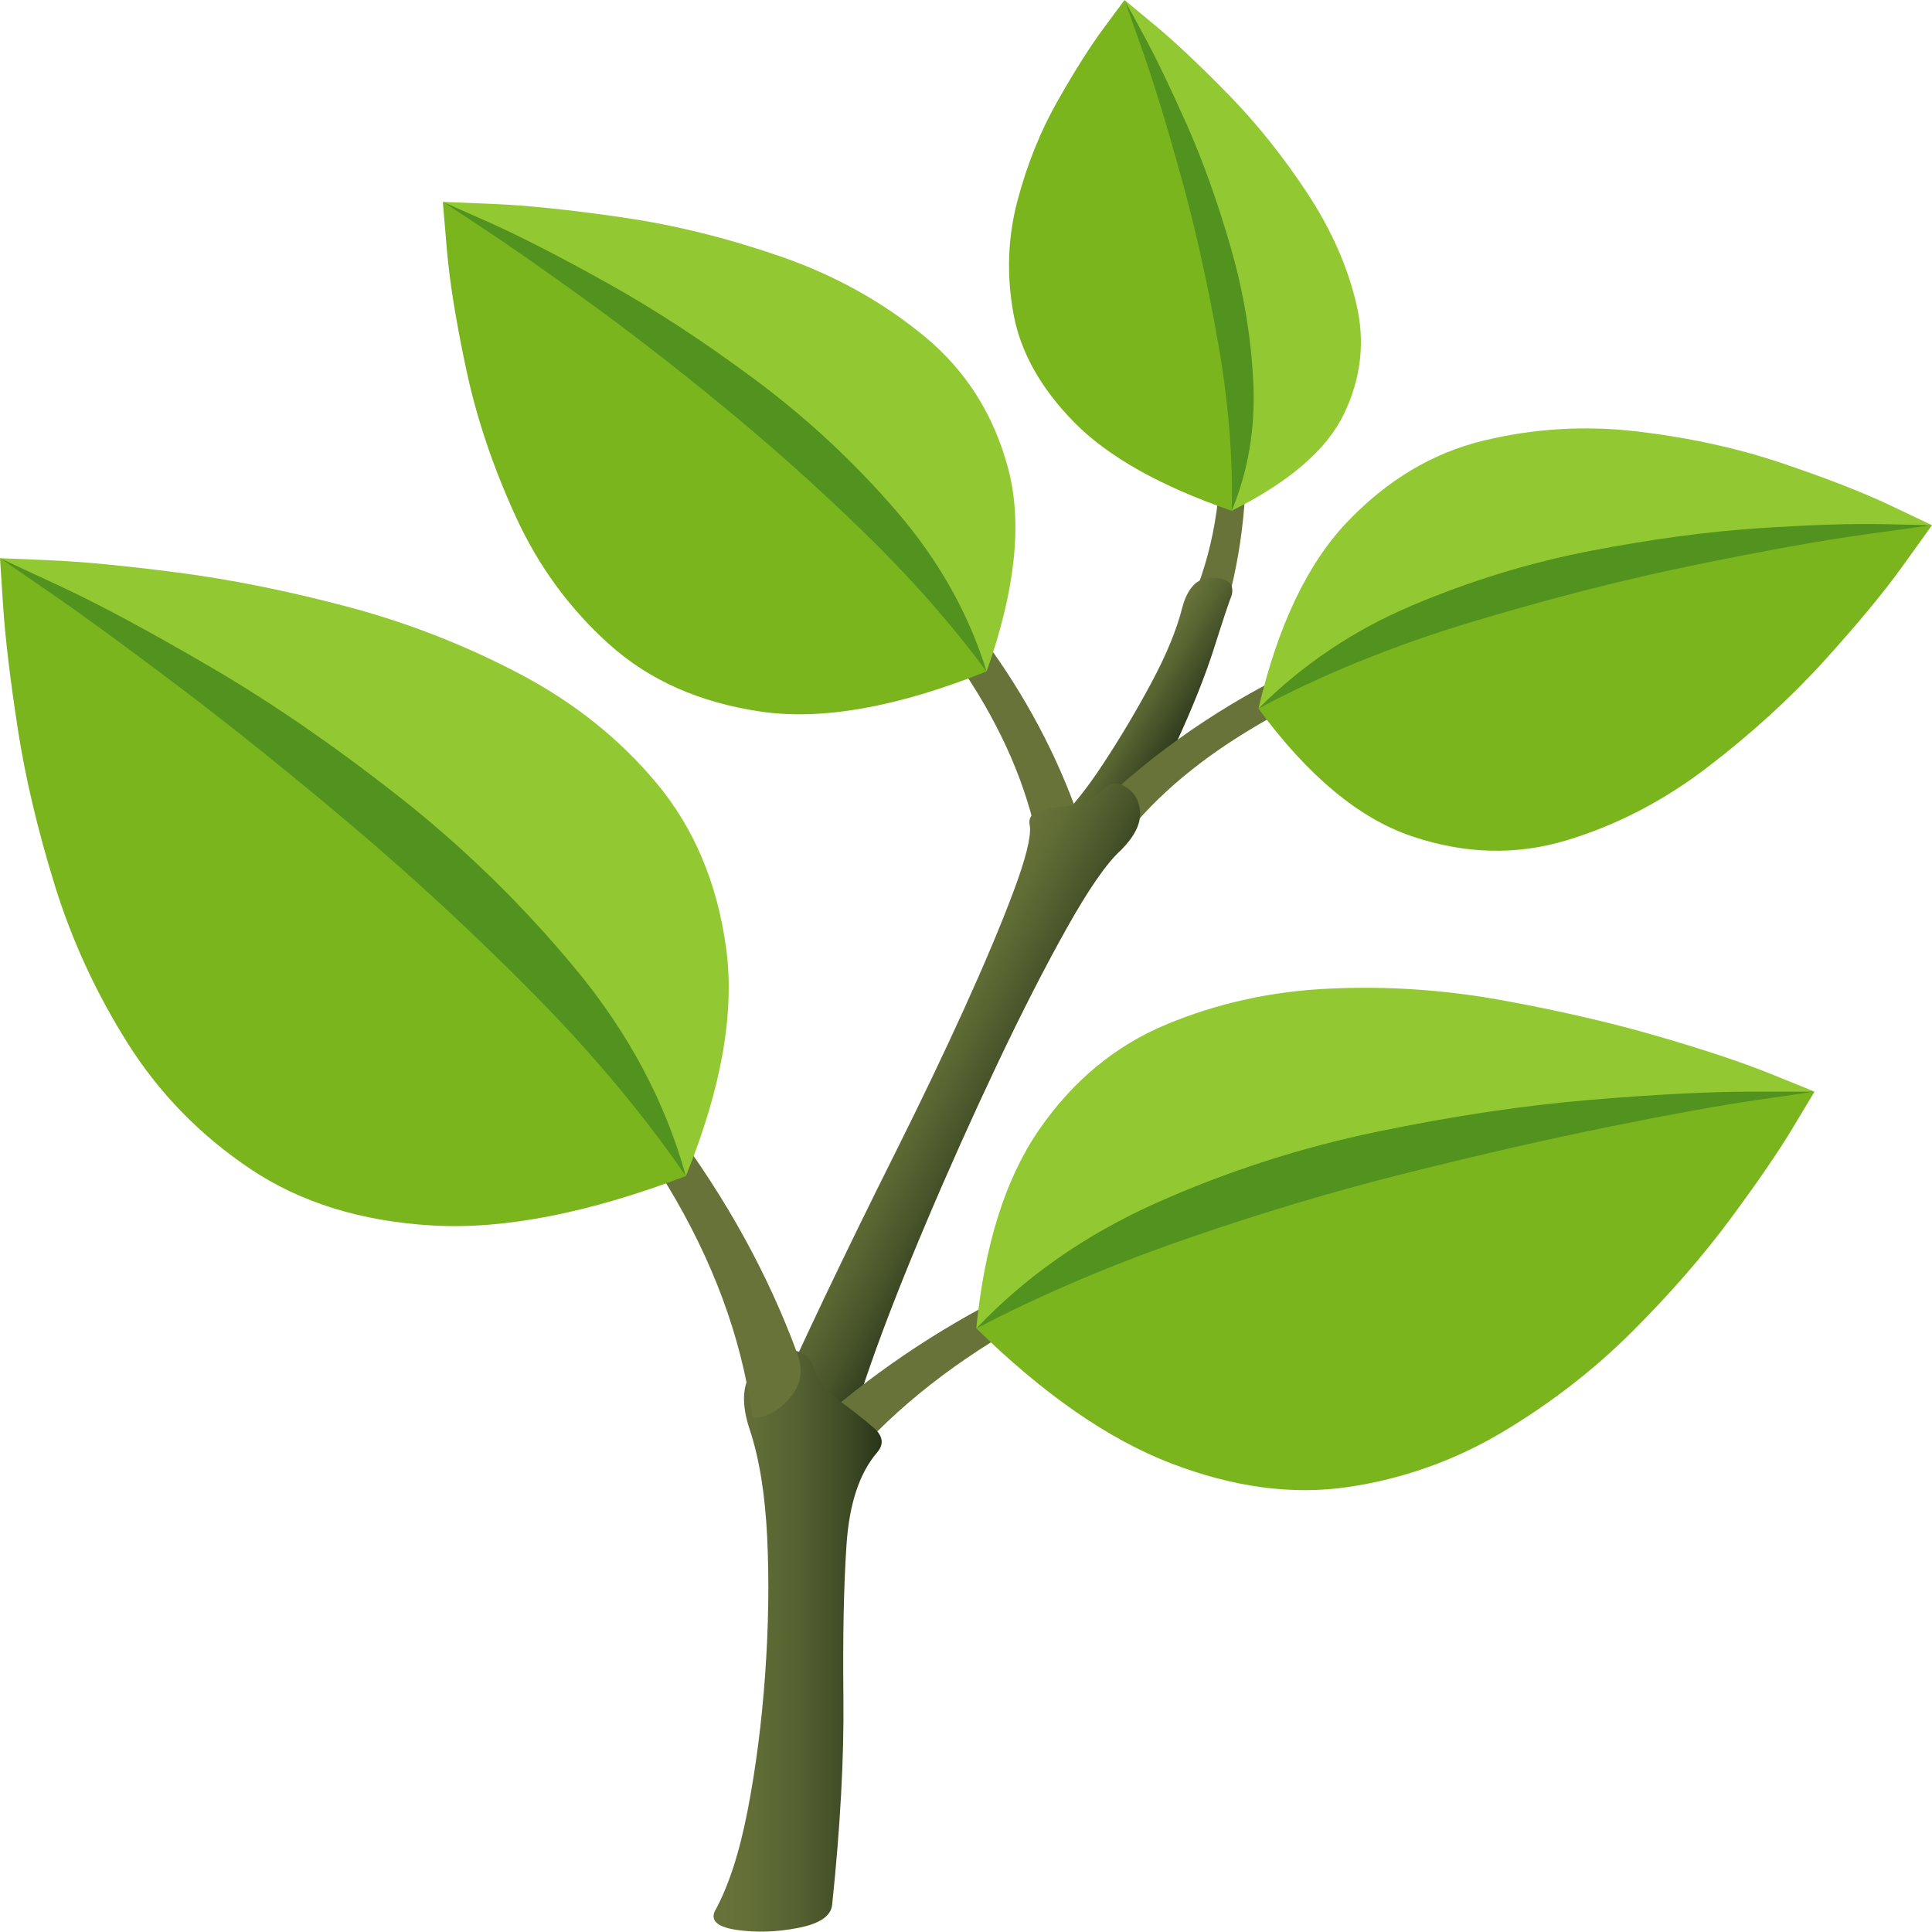
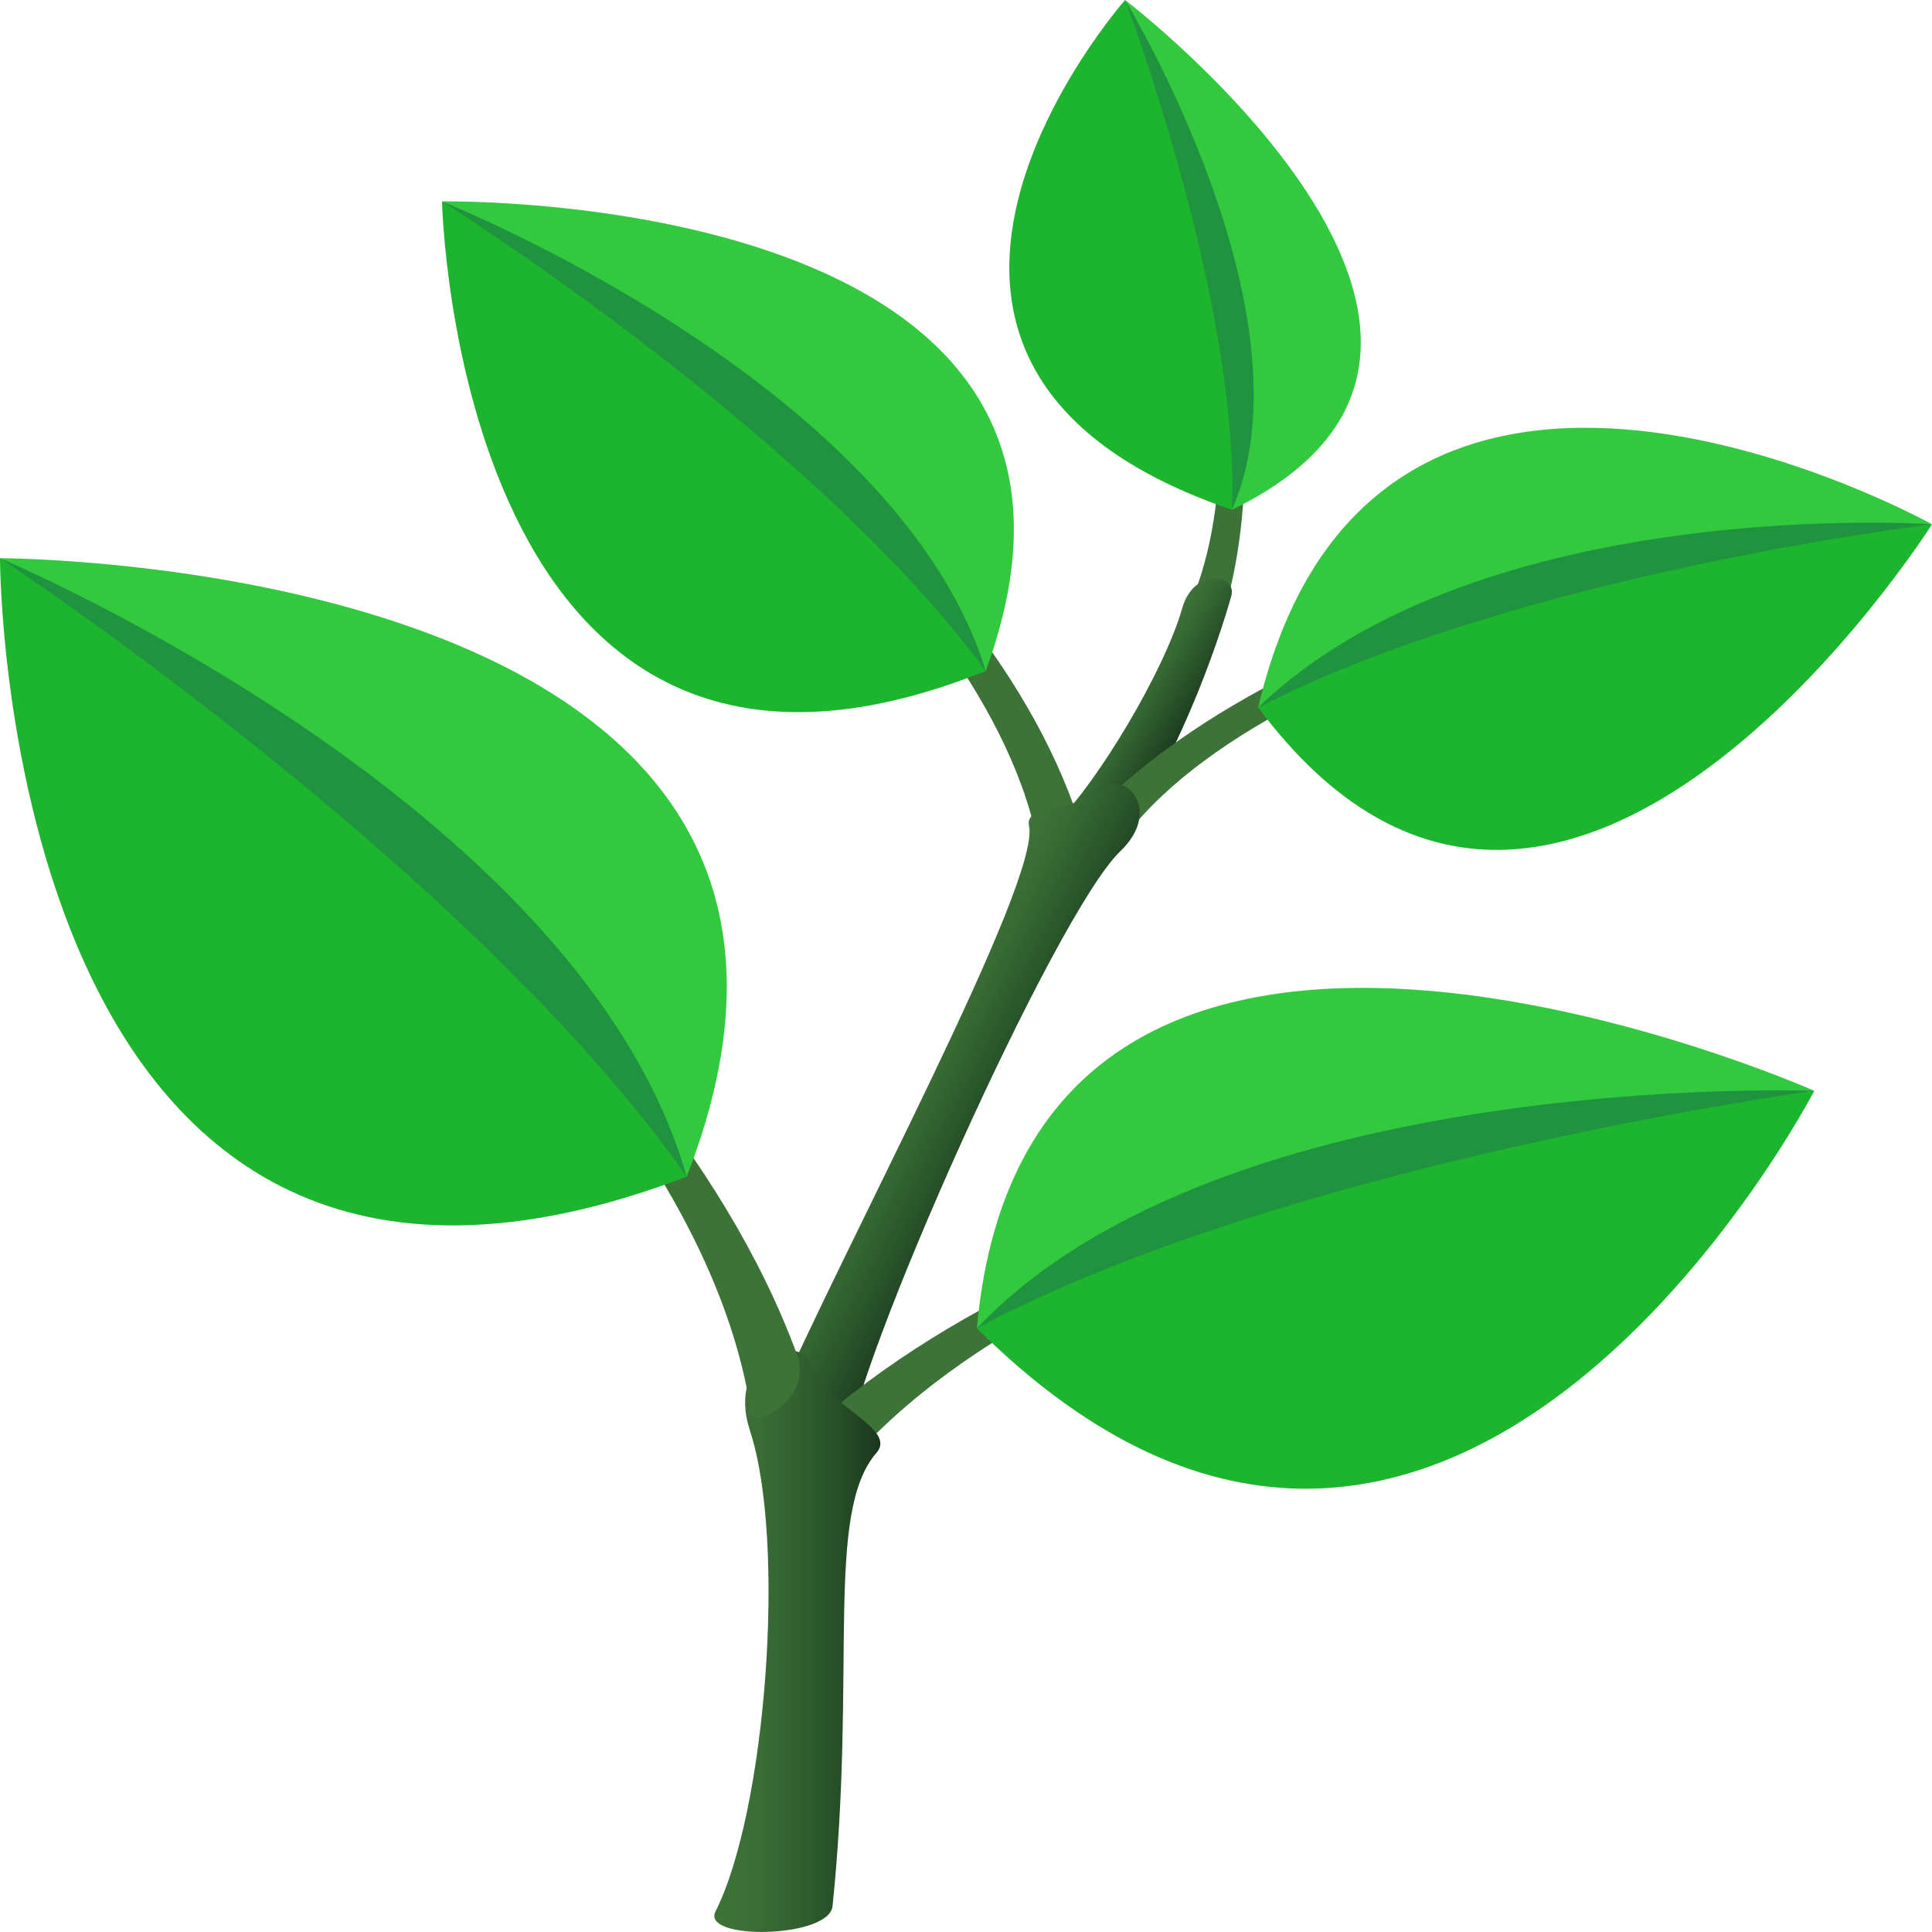
- <svg xmlns="http://www.w3.org/2000/svg" data-name="Layer 1" style="" viewBox="0 0 512.11 512">
+ <svg xmlns="http://www.w3.org/2000/svg" data-name="Layer 1" style="" viewBox="0 0 512 511.99">
  <g class="nc-icon-wrapper">
    <defs>
-       <linearGradient id="1776867898030-5284344_linear-gradient" x1="297.83" y1="697.17" x2="314.06" y2="707.24" gradientTransform="translate(0 -512)" gradientUnits="userSpaceOnUse">
-         <stop offset="0" stop-color="#677339" />
-         <stop offset=".29" stop-color="#5a6632" />
-         <stop offset=".82" stop-color="#384421" />
-         <stop offset="1" stop-color="#2a361a" />
+       <linearGradient id="1777062901615-1678963_linear-gradient" x1="219.6" y1="44.76" x2="238.79" y2="44.76" gradientTransform="rotate(31.74 11.824 252.481)" gradientUnits="userSpaceOnUse">
+         <stop offset="0" stop-color="#3d7339" />
+         <stop offset=".29" stop-color="#356632" />
+         <stop offset=".82" stop-color="#214423" />
+         <stop offset="1" stop-color="#1a361e" />
      </linearGradient>
-       <linearGradient id="1776867898030-5284344_linear-gradient-2" x1="267.62" y1="814.26" x2="237.08" y2="798.45" gradientTransform="translate(0 -512)" gradientUnits="userSpaceOnUse">
-         <stop offset="0" stop-color="#2a361a" />
-         <stop offset=".41" stop-color="#4b572b" />
-         <stop offset=".77" stop-color="#606c35" />
-         <stop offset="1" stop-color="#677339" />
+       <linearGradient id="1777062901615-1678963_linear-gradient-2" x1="-213.82" y1="181.53" x2="-179.44" y2="181.53" gradientTransform="scale(-1 1) rotate(-27.36 7.394 352.054)" gradientUnits="userSpaceOnUse">
+         <stop offset="0" stop-color="#1a361e" />
+         <stop offset=".42" stop-color="#2b572b" />
+         <stop offset=".77" stop-color="#396c35" />
+         <stop offset="1" stop-color="#3d7339" />
      </linearGradient>
-       <linearGradient id="1776867898030-5284344_linear-gradient-3" x1="189.45" y1="946.93" x2="233.12" y2="946.93" gradientTransform="translate(0 -512)" gradientUnits="userSpaceOnUse">
-         <stop offset="0" stop-color="#677339" />
-         <stop offset=".24" stop-color="#626e37" />
-         <stop offset=".52" stop-color="#546030" />
-         <stop offset=".81" stop-color="#3e4a24" />
-         <stop offset="1" stop-color="#2a361a" />
+       <linearGradient id="1777062901615-1678963_linear-gradient-3" x1="189.3" y1="432.9" x2="233.31" y2="432.9" gradientTransform="translate(0 2)" gradientUnits="userSpaceOnUse">
+         <stop offset="0" stop-color="#3d7339" />
+         <stop offset=".24" stop-color="#3b6e37" />
+         <stop offset=".51" stop-color="#326030" />
+         <stop offset=".81" stop-color="#244a25" />
+         <stop offset="1" stop-color="#1a361e" />
      </linearGradient>
    </defs>
-     <path class="cls-7" d="M323.75,165.43c-1.09,3.28-3.46,4.64-7.1,4.09s-5.28-1.18-4.91-1.91c7.28-12.74,11.19-27.39,11.74-43.95s-.82-33.21-4.09-49.96c-3.28-16.74-7.01-31.76-11.19-45.04s-7.55-22.84-10.1-28.66c2.55,5.46,6.28,14.1,11.19,25.93,4.91,11.83,9.37,25.48,13.38,40.95,4,15.47,6.46,31.67,7.37,48.59.91,16.92-1.18,33.58-6.28,49.96Z" fill="#677339" />
-     <path class="cls-1" d="M326.48,135.4c-18.93-6.55-32.85-14.38-41.77-23.48s-14.29-18.74-16.11-28.94-1.46-20.11,1.09-29.75c2.55-9.65,6.1-18.47,10.65-26.48s8.64-14.47,12.28-19.38,5.46-7.37,5.46-7.37c0,0,1.64,4.19,4.91,12.56,3.28,8.37,6.92,19.38,10.92,33.03,4,13.65,7.37,28.3,10.1,43.95,2.73,15.65,3.55,30.94,2.46,45.86Z" fill="#7ab51d" />
-     <path class="cls-6" d="M326.48,135.4c1.82-9.46,2-20.02.55-31.67-1.46-11.65-3.73-23.57-6.82-35.76-3.09-12.19-6.28-23.39-9.55-33.58-3.28-10.19-6.19-18.47-8.74-24.84-2.55-6.37-3.82-9.55-3.82-9.55,0,0,2.73,2.27,8.19,6.82s11.92,10.65,19.38,18.29,14.38,16.29,20.75,25.93c6.37,9.65,10.74,19.47,13.1,29.48,2.37,10.01,1.27,19.75-3.28,29.21-4.55,9.46-14.47,18.02-29.75,25.66Z" fill="#92c932" />
-     <path class="cls-5" d="M326.48,135.4c.36-13.83-.82-28.57-3.55-44.22-2.73-15.65-6.01-30.39-9.83-44.22s-7.28-25.11-10.37-33.85-4.64-13.1-4.64-13.1l4.91,9.01c3.28,6.01,7.1,13.92,11.47,23.75s8.28,20.75,11.74,32.76c3.46,12.01,5.46,24.02,6.01,36.03s-1.36,23.29-5.73,33.85Z" fill="#529320" />
-     <path class="cls-4" d="M326.48,157.78c-.73,1.82-2.27,6.46-4.64,13.92-2.37,7.46-5.82,16.11-10.37,25.93-4.55,9.83-10.1,19.29-16.65,28.39-1.09,1.46-3.09,1.73-6.01.82s-5.46-2.27-7.64-4.09-2.73-3.28-1.64-4.37c4-3.64,8.28-8.92,12.83-15.83,4.55-6.92,8.83-14.1,12.83-21.57,4-7.46,6.73-14.1,8.19-19.93,1.46-5.46,4.19-8.1,8.19-7.92s5.64,1.73,4.91,4.64Z" fill="url(#1776867898030-5284344_linear-gradient)" />
-     <path class="cls-7" d="M284.99,214.02c1.46,4.73.27,8.37-3.55,10.92s-5.73,3.09-5.73,1.64c-2.55-15.29-8.64-30.48-18.29-45.59-9.65-15.1-21.11-29.48-34.4-43.13-13.28-13.65-26.93-26.21-40.95-37.67-14.01-11.47-26.84-21.2-38.49-29.21-11.65-8.01-20.38-13.83-26.21-17.47,5.82,2.91,14.29,7.73,25.39,14.47,11.1,6.73,23.57,15.01,37.4,24.84s27.57,20.93,41.22,33.3,26.12,25.93,37.4,40.67c11.28,14.74,20.02,30.48,26.21,47.23Z" fill="#677339" />
-     <path class="cls-1" d="M261.51,177.98c-23.66,9.46-43.59,13.01-59.78,10.65s-29.57-8.28-40.13-17.74c-10.56-9.46-18.84-20.75-24.84-33.85-6.01-13.1-10.37-26.02-13.1-38.76s-4.46-23.39-5.19-31.94-1.09-12.83-1.09-12.83c0,0,3.37,2.09,10.1,6.28,6.73,4.19,15.65,10.1,26.75,17.74s23.11,16.65,36.03,27.02,25.66,21.75,38.22,34.12c12.56,12.38,23.57,25.48,33.03,39.31Z" fill="#7ab51d" />
-     <path class="cls-6" d="M261.51,177.98c-6.55-11.65-15.56-23.39-27.02-35.21s-23.93-23.11-37.4-33.85c-13.47-10.74-26.3-20.2-38.49-28.39s-22.11-14.74-29.75-19.65l-11.47-7.37s4.46.18,13.38.55c8.92.36,20.29,1.55,34.12,3.55,13.83,2,27.84,5.46,42.04,10.37,14.19,4.91,26.84,11.92,37.94,21.02s18.56,20.84,22.38,35.21c3.82,14.38,1.91,32.3-5.73,53.78Z" fill="#92c932" />
-     <path class="cls-5" d="M261.51,177.98c-9.46-12.74-20.38-25.11-32.76-37.13s-25.02-23.29-37.94-33.85-24.93-19.84-36.03-27.84-20.11-14.29-27.02-18.84c-6.92-4.55-10.37-6.82-10.37-6.82,0,0,4.09,1.82,12.28,5.46s18.65,9.01,31.39,16.11,25.93,15.74,39.58,25.93c13.65,10.19,26.02,21.75,37.13,34.67,11.1,12.92,19.02,27.02,23.75,42.31Z" fill="#529320" />
-     <path class="cls-7" d="M295.91,209.1c16.74-14.92,35.85-26.93,57.33-36.03,21.47-9.1,42.95-16.01,64.42-20.75s40.67-8.01,57.6-9.83,29.21-2.91,36.85-3.28c-6.55.36-16.83,1.82-30.85,4.37-14.01,2.55-29.85,6.01-47.5,10.37-17.65,4.37-35.49,9.83-53.5,16.38s-34.4,14.29-49.14,23.2-26.3,19.02-34.67,30.3c-.73,1.09-1.91-.27-3.55-4.09s-.64-7.37,3-10.65Z" fill="#677339" />
-     <path class="cls-1" d="M333.58,187.81c18.2-10.19,37.58-18.38,58.14-24.57,20.56-6.19,39.95-11.1,58.14-14.74,18.2-3.64,33.12-6.1,44.77-7.37,11.65-1.27,17.47-1.91,17.47-1.91,0,0-2.55,3.55-7.64,10.65s-12.1,15.56-21.02,25.39-19.2,19.2-30.85,28.12c-11.65,8.92-24.11,15.38-37.4,19.38s-26.93,3.64-40.95-1.09c-14.01-4.73-27.57-16.01-40.67-33.85Z" fill="#7ab51d" />
-     <path class="cls-6" d="M333.58,187.81c5.1-21.84,12.92-38.31,23.48-49.41s22.57-18.29,36.03-21.57,27.12-4.09,40.95-2.46c13.83,1.64,26.66,4.46,38.49,8.46s21.38,7.73,28.66,11.19,10.92,5.19,10.92,5.19c0,0-4.37.45-13.1,1.36s-20.02,2.46-33.85,4.64-28.84,5.19-45.04,9.01c-16.2,3.82-31.94,8.46-47.23,13.92s-28.39,12.01-39.31,19.65Z" fill="#92c932" />
-     <path class="cls-5" d="M333.58,187.81c11.65-11.65,25.21-20.75,40.67-27.3s31.21-11.37,47.23-14.47c16.01-3.09,30.85-5.1,44.5-6.01,13.65-.91,24.75-1.27,33.3-1.09s12.83.27,12.83.27c0,0-5.91.82-17.74,2.46-11.83,1.64-27.02,4.37-45.59,8.19-18.56,3.82-38.13,8.83-58.69,15.01-20.56,6.19-39.4,13.83-56.51,22.93Z" fill="#529320" />
-     <path class="cls-3" d="M292.09,209.65c1.82-2.18,3.91-2.55,6.28-1.09s3.64,3.73,3.82,6.82-1.55,6.46-5.19,10.1c-3.64,3.28-8.37,10.1-14.19,20.47s-12.01,22.48-18.56,36.31c-6.55,13.83-12.83,27.84-18.84,42.04s-10.92,26.75-14.74,37.67-5.91,18.56-6.28,22.93c0,2.18-1.82,2.64-5.46,1.36s-7.1-3.09-10.37-5.46-4.55-4.64-3.82-6.82c3.64-8.37,8.37-18.65,14.19-30.85s12.01-24.84,18.56-37.94c6.55-13.1,12.56-25.66,18.02-37.67s9.83-22.38,13.1-31.12c3.28-8.74,4.73-14.56,4.37-17.47-.73-2.91,1.55-4.55,6.82-4.91s9.37-1.82,12.28-4.37Z" fill="url(#1776867898030-5284344_linear-gradient-2)" />
-     <path class="cls-7" d="M214.56,378.9c15.65-14.19,33.49-26.3,53.5-36.31,20.02-10.01,40.76-18.38,62.24-25.11s42.22-12.1,62.24-16.11c20.02-4,37.76-6.92,53.23-8.74s27.21-2.91,35.21-3.28c-8.37.73-20.93,2.46-37.67,5.19-16.74,2.73-35.58,6.73-56.51,12.01-20.93,5.28-42.22,11.92-63.88,19.93s-41.67,17.74-60.06,29.21c-18.38,11.47-33.21,24.84-44.5,40.13-.73,1.09-2,.73-3.82-1.09s-3-4.28-3.55-7.37.64-5.91,3.55-8.46Z" fill="#677339" />
-     <path class="cls-1" d="M258.78,352.14c17.47-9.83,36.22-18.29,56.23-25.39s39.76-13.1,59.24-18.02c19.47-4.91,37.31-8.83,53.5-11.74s29.12-4.91,38.76-6.01c9.65-1.09,14.47-1.64,14.47-1.64,0,0-1.91,3.18-5.73,9.55s-9.37,14.47-16.65,24.3-15.92,19.75-25.93,29.75-21.38,18.84-34.12,26.48-26.48,12.56-41.22,14.74c-14.74,2.18-30.39.09-46.95-6.28-16.56-6.37-33.76-18.29-51.59-35.76Z" fill="#7ab51d" />
-     <path class="cls-6" d="M258.78,352.14c2.18-22.2,7.73-39.76,16.65-52.69,8.92-12.92,20.11-22.2,33.58-27.84,13.47-5.64,27.84-8.83,43.13-9.55,15.29-.73,30.48.27,45.59,3,15.1,2.73,28.94,5.91,41.49,9.55s22.66,7.01,30.3,10.1,11.47,4.64,11.47,4.64c0,0-5.55.64-16.65,1.91s-25.39,3.46-42.86,6.55c-17.47,3.09-36.31,7.1-56.51,12.01s-39.67,10.92-58.42,18.02-34.67,15.2-47.77,24.3Z" fill="#92c932" />
-     <path class="cls-5" d="M258.78,352.14c13.1-13.83,29.03-24.93,47.77-33.3s38.22-14.65,58.42-18.84,39.04-7.01,56.51-8.46,31.76-2.18,42.86-2.18h16.65s-5,.73-15.01,2.18-23.11,3.82-39.31,7.1c-16.2,3.28-34.12,7.37-53.78,12.28s-39.4,10.83-59.24,17.74c-19.84,6.92-38.13,14.74-54.87,23.48Z" fill="#529320" />
-     <path class="cls-2" d="M215.65,362.52c1.09,3.28,3.37,6.19,6.82,8.74s6.46,4.91,9.01,7.1,2.91,4.37,1.09,6.55c-4.73,5.46-7.46,13.65-8.19,24.57s-1,24.39-.82,40.4c.18,16.01-.82,34.4-3,55.14-.36,2.91-3.37,4.91-9.01,6.01s-11.01,1.27-16.11.55-7.1-2.37-6.01-4.91c3.64-6.55,6.55-15.47,8.74-26.75,2.18-11.28,3.73-23.29,4.64-36.03s1.09-24.84.55-36.31c-.55-11.47-2.09-21.02-4.64-28.66-2.18-6.55-2-11.65.55-15.29s5.64-5.55,9.28-5.73,6.01,1.36,7.1,4.64Z" fill="url(#1776867898030-5284344_linear-gradient-3)" />
-     <path class="cls-7" d="M211.29,358.69c1.46,4,1.18,7.46-.82,10.37s-4.37,4.91-7.1,6.01-4.09.91-4.09-.55c-2.91-20.38-10.37-40.49-22.38-60.33-12.01-19.84-26.39-38.67-43.13-56.51-16.74-17.83-33.94-34.21-51.59-49.14s-33.85-27.57-48.59-37.94c-14.74-10.37-25.93-17.93-33.58-22.66,7.28,4,18.02,10.56,32.21,19.65,14.19,9.1,29.85,20.2,46.95,33.3s34.3,27.84,51.59,44.22c17.29,16.38,33.12,34.21,47.5,53.5,14.38,19.29,25.39,39.31,33.03,60.06Z" fill="#677339" />
-     <path class="cls-1" d="M181.8,311.74c-25.84,9.83-48.23,14.19-67.15,13.1-18.93-1.09-35.03-6.1-48.32-15.01-13.28-8.92-24.11-20.02-32.48-33.3-8.37-13.28-14.83-27.3-19.38-42.04-4.55-14.74-7.83-28.66-9.83-41.77s-3.28-23.84-3.82-32.21c-.55-8.37-.82-12.56-.82-12.56,0,0,4.37,2.82,13.1,8.46s20.11,13.56,34.12,23.75c14.01,10.19,29.21,22.11,45.59,35.76,16.38,13.65,32.39,28.57,48.04,44.77,15.65,16.2,29.3,33.21,40.95,51.05Z" fill="#7ab51d" />
-     <path class="cls-6" d="M181.8,311.74c-7.64-14.92-18.74-30.21-33.3-45.86-14.56-15.65-30.3-30.48-47.23-44.5-16.92-14.01-33.12-26.57-48.59-37.67-15.47-11.1-28.12-19.84-37.94-26.21s-14.74-9.55-14.74-9.55c0,0,4.37.18,13.1.55s20.11,1.46,34.12,3.28c14.01,1.82,28.94,4.82,44.77,9.01s31.03,10.1,45.59,17.74c14.56,7.64,26.75,17.38,36.58,29.21,9.83,11.83,15.92,26.3,18.29,43.4s-1.18,37.31-10.65,60.6Z" fill="#92c932" />
-     <path class="cls-5" d="M181.8,311.74c-11.28-16.38-24.75-32.48-40.4-48.32-15.65-15.83-31.67-30.66-48.04-44.5-16.38-13.83-31.67-26.12-45.86-36.85s-25.66-19.11-34.4-25.11l-13.1-9.01s5.28,2.46,15.83,7.37c10.56,4.91,23.93,12.1,40.13,21.57,16.2,9.46,32.85,20.93,49.96,34.4,17.11,13.47,32.67,28.66,46.68,45.59,14.01,16.92,23.75,35.21,29.21,54.87Z" fill="#529320" />
+     <path class="cls-1" d="M323.46,165.34c20.8-65.04-14.9-143.27-25.3-165.34,9.54,23.53,42.28,116.87,13.67,167.45-1.02,1.81,9.51,4.51,11.63-2.11h0Z" fill="#3d7339" />
+     <path class="cls-4" d="M326.5,135.1C212.98,96.58,298.16,0,298.16,0c0,0,32.26,76.53,28.34,135.1Z" fill="#1db52d" />
+     <path class="cls-7" d="M326.5,135.1C335.07,89.24,298.16,0,298.16,0c0,0,119.13,90.93,28.34,135.1Z" fill="#32c93e" />
+     <path class="cls-6" d="M326.5,135.1c2.01-55.2-28.34-135.1-28.34-135.1,0,0,50.85,83.56,28.34,135.1Z" fill="#209340" />
+     <path class="cls-5" d="M326.3,157.93c1.63-5.79-9.86-7.73-13.01,3.28-4.72,16.56-22.4,46.14-33.56,57.05-3.51,3.43,12.14,11.66,14.98,7.72,19.85-27.67,30.04-62.52,31.6-68.04h-.01Z" fill="url(#1777062901615-1678963_linear-gradient)" />
+     <path class="cls-1" d="M284.67,213.85c-29.69-82.69-138.57-145.19-167.53-160.47,29.43,17.65,146.03,97.06,158.4,172.93.48,2.91,12.49-3.11,9.13-12.46h0Z" fill="#3d7339" />
+     <path class="cls-4" d="M261.23,177.81C120.94,234.27,117.14,53.38,117.14,53.38c0,0,96.85,56.35,144.09,124.43h0Z" fill="#1db52d" />
+     <path class="cls-7" d="M261.23,177.81c-31.79-58.09-144.09-124.43-144.09-124.43,0,0,191.15-3.48,144.09,124.43Z" fill="#32c93e" />
+     <path class="cls-6" d="M261.23,177.81C215.16,115.11,117.14,53.38,117.14,53.38c0,0,120.48,47.91,144.09,124.43h0Z" fill="#209340" />
+     <path class="cls-1" d="M296.04,209.14c66.94-59.68,185.21-68.91,215.96-70.2-32.38,3.15-175.05,27.92-215.39,84.83-1.74,2.46-8.14-7.88-.57-14.63h0Z" fill="#3d7339" />
+     <path class="cls-4" d="M333.43,187.49c80.02,107.4,178.57-48.55,178.57-48.55,0,0-105.61,8.87-178.57,48.55Z" fill="#1db52d" />
+     <path class="cls-7" d="M333.43,187.49c55.59-37.38,178.57-48.55,178.57-48.55,0,0-147.83-82.37-178.57,48.55Z" fill="#32c93e" />
+     <path class="cls-6" d="M333.43,187.49c69.21-35.47,178.57-48.55,178.57-48.55,0,0-119.64-8.29-178.57,48.55Z" fill="#209340" />
+     <path class="cls-3" d="M291.96,209.4c6.04-5.75,16.38,5.24,4.92,16.2-17.25,16.48-71.49,137.63-72.39,159.24-.26,6.35-22.41-4.81-19.87-10.72,18.48-42.87,71.35-140.51,68.08-155.3-1.33-5.99,13.49-3.93,19.26-9.42h0Z" fill="url(#1777062901615-1678963_linear-gradient-2)" />
+     <path class="cls-1" d="M214.68,378.73c77.67-70.42,226.52-87.17,266.12-89.66-41.34,4.74-206.51,29.9-262.5,106.91-2.04,2.81-12.39-9.3-3.62-17.25Z" fill="#3d7339" />
+     <path class="cls-4" d="M258.88,352.01c124.94,124.08,221.92-62.93,221.92-62.93,0,0-135.18,13.82-221.92,62.93Z" fill="#1db52d" />
+     <path class="cls-7" d="M258.88,352.01c64.68-45.85,221.92-62.93,221.92-62.93,0,0-207.91-92.41-221.92,62.93Z" fill="#32c93e" />
+     <path class="cls-6" d="M258.88,352.01c82.71-44.03,221.92-62.93,221.92-62.93,0,0-156.73-5.96-221.92,62.93Z" fill="#209340" />
+     <path class="cls-2" d="M215.47,362.54c-3.42-10.39-23.17-3.17-16.72,16.61,9.7,29.73,4.23,100.93-9.13,127.39-3.93,7.77,30.12,7.17,31.01-1.38,6.44-62.14-2.14-104.31,11.67-120.18,5.58-6.41-13.59-12.53-16.84-22.44h.01Z" fill="url(#1777062901615-1678963_linear-gradient-3)" />
+     <path class="cls-1" d="M211.17,358.84C172.51,253.88,36.84,168.32,0,147.93c37.38,23.45,184.29,124.89,199.08,226.76.55,3.77,16.51-3.83,12.08-15.85h0Z" fill="#3d7339" />
+     <path class="cls-4" d="M181.98,311.82C0,381.34,0,147.93,0,147.93c0,0,123.06,74.95,181.98,163.89Z" fill="#1db52d" />
+     <path class="cls-7" d="M181.98,311.82C142.67,236.15,0,147.93,0,147.93c0,0,245.97,0,181.98,163.89Z" fill="#32c93e" />
+     <path class="cls-6" d="M181.98,311.82C124.42,229.85,0,147.93,0,147.93c0,0,153.68,64.63,181.98,163.89Z" fill="#209340" />
  </g>
</svg>
